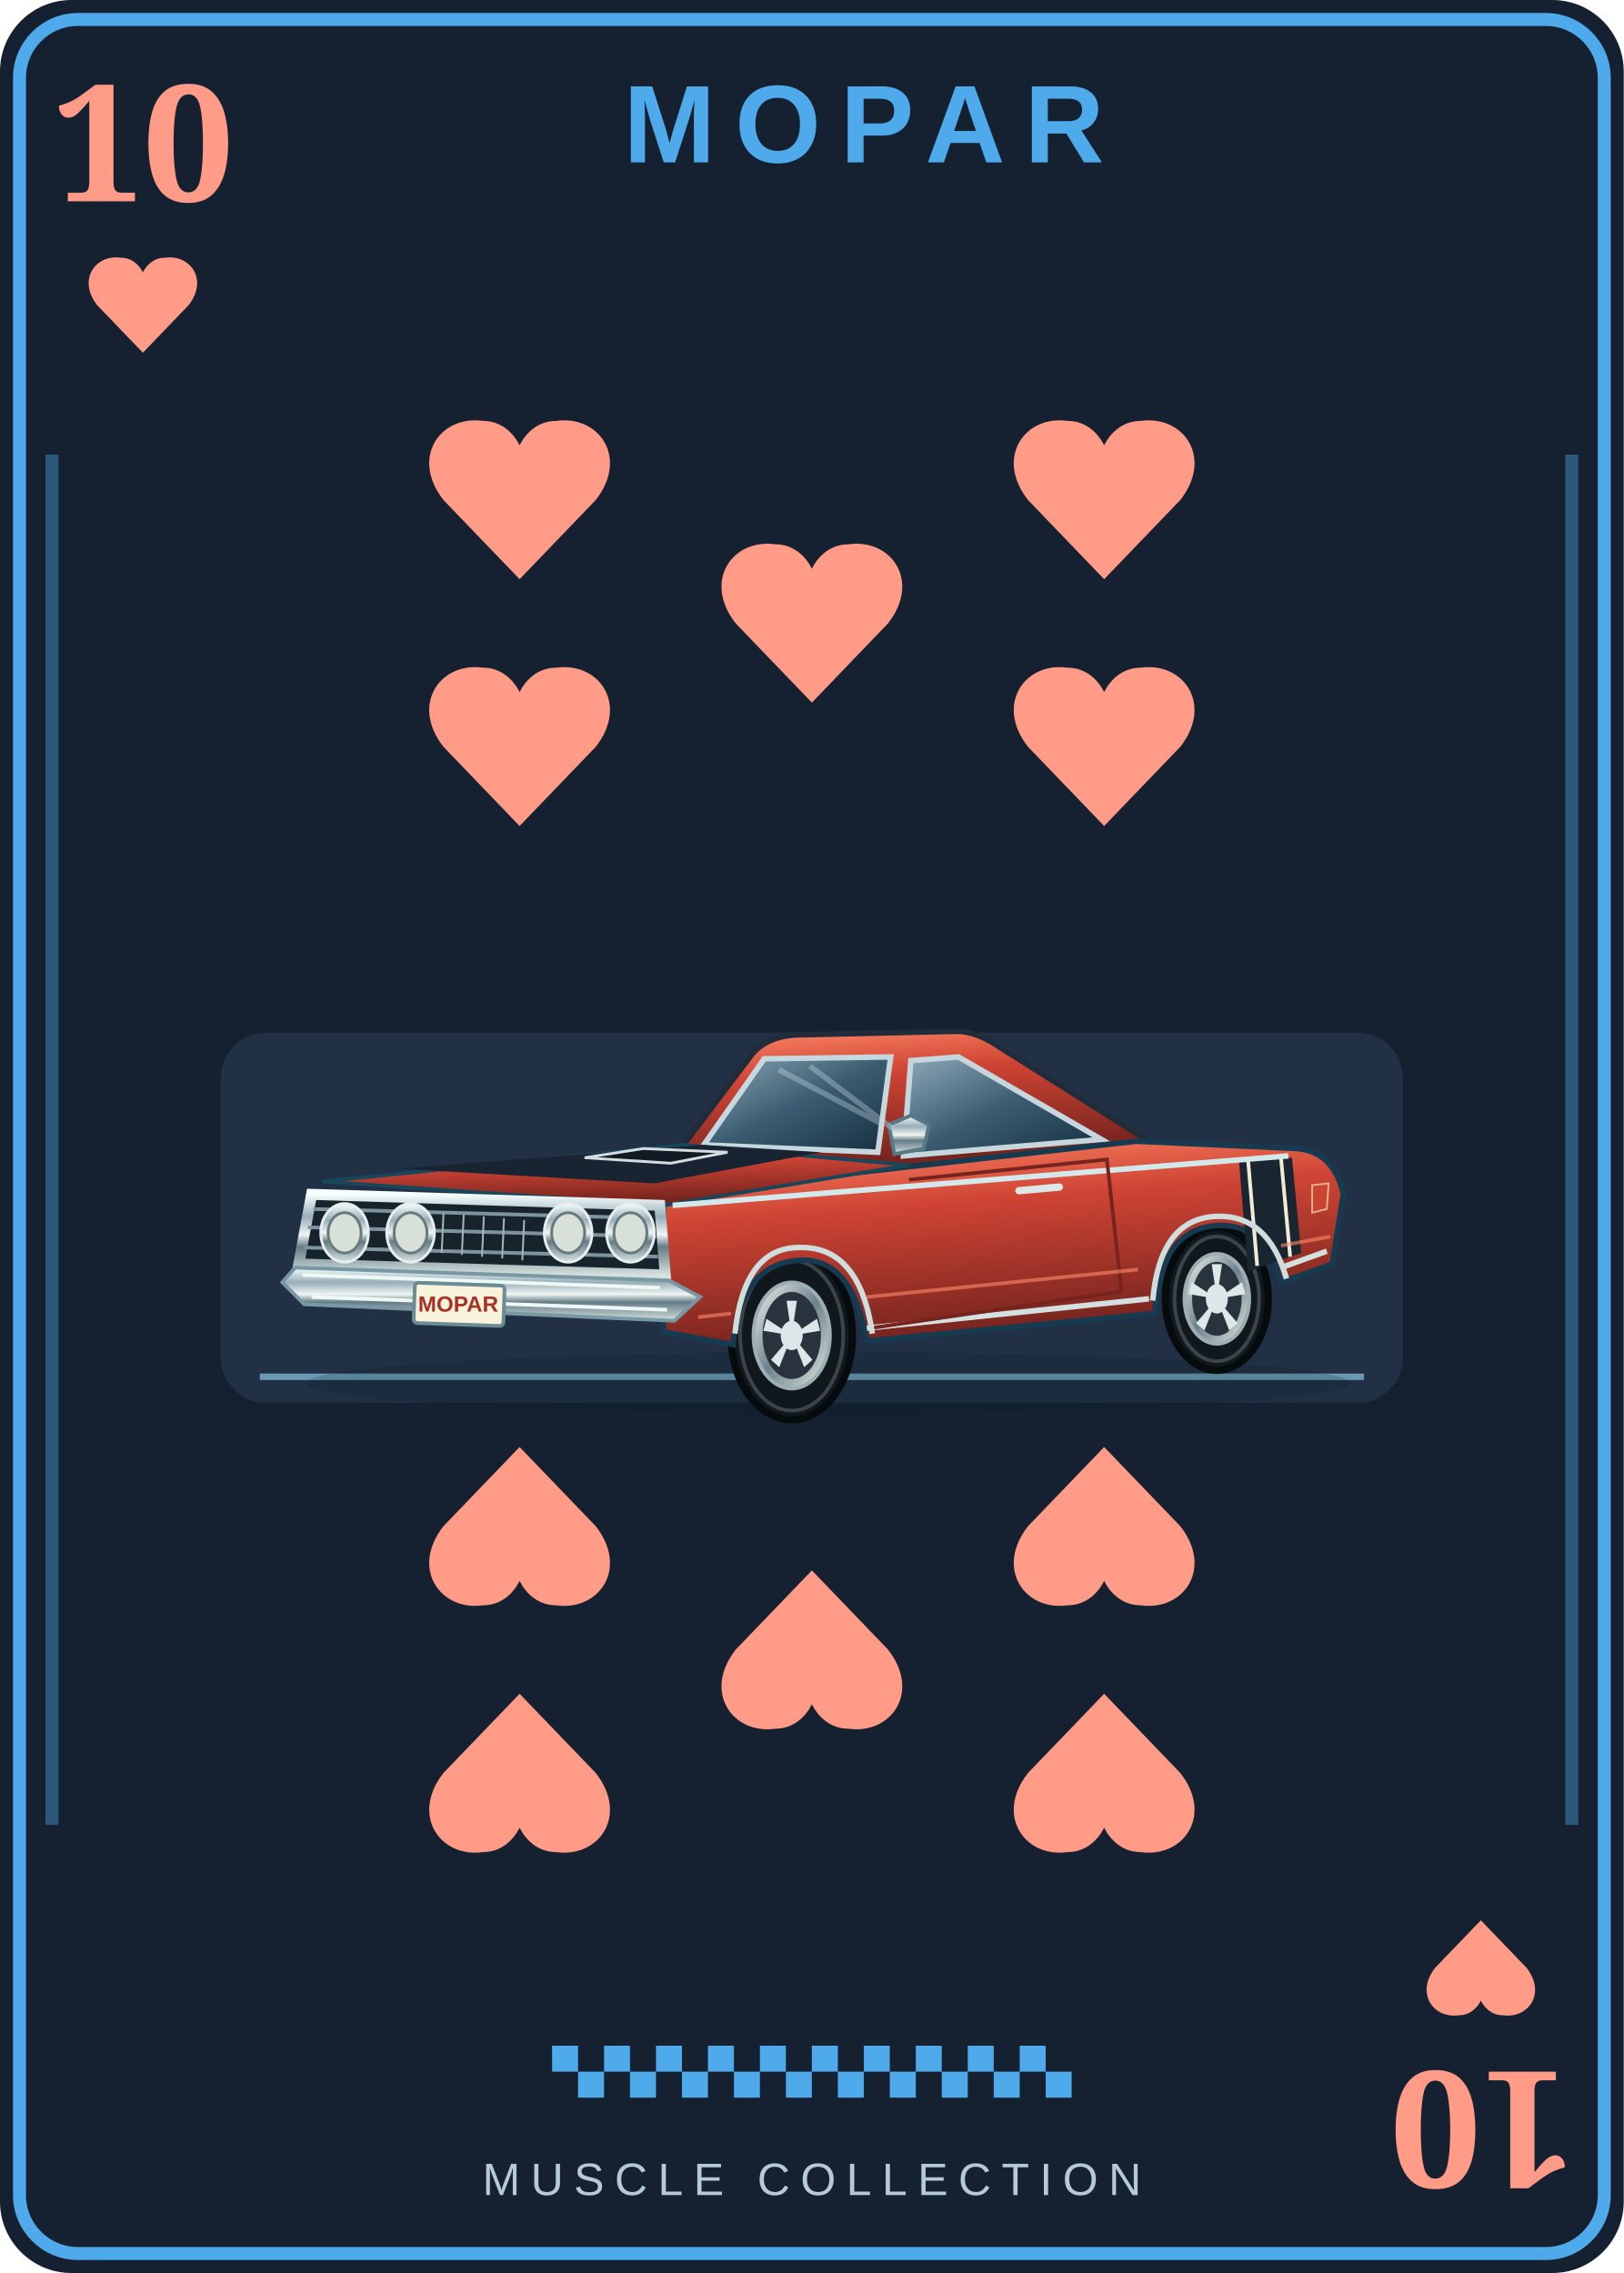
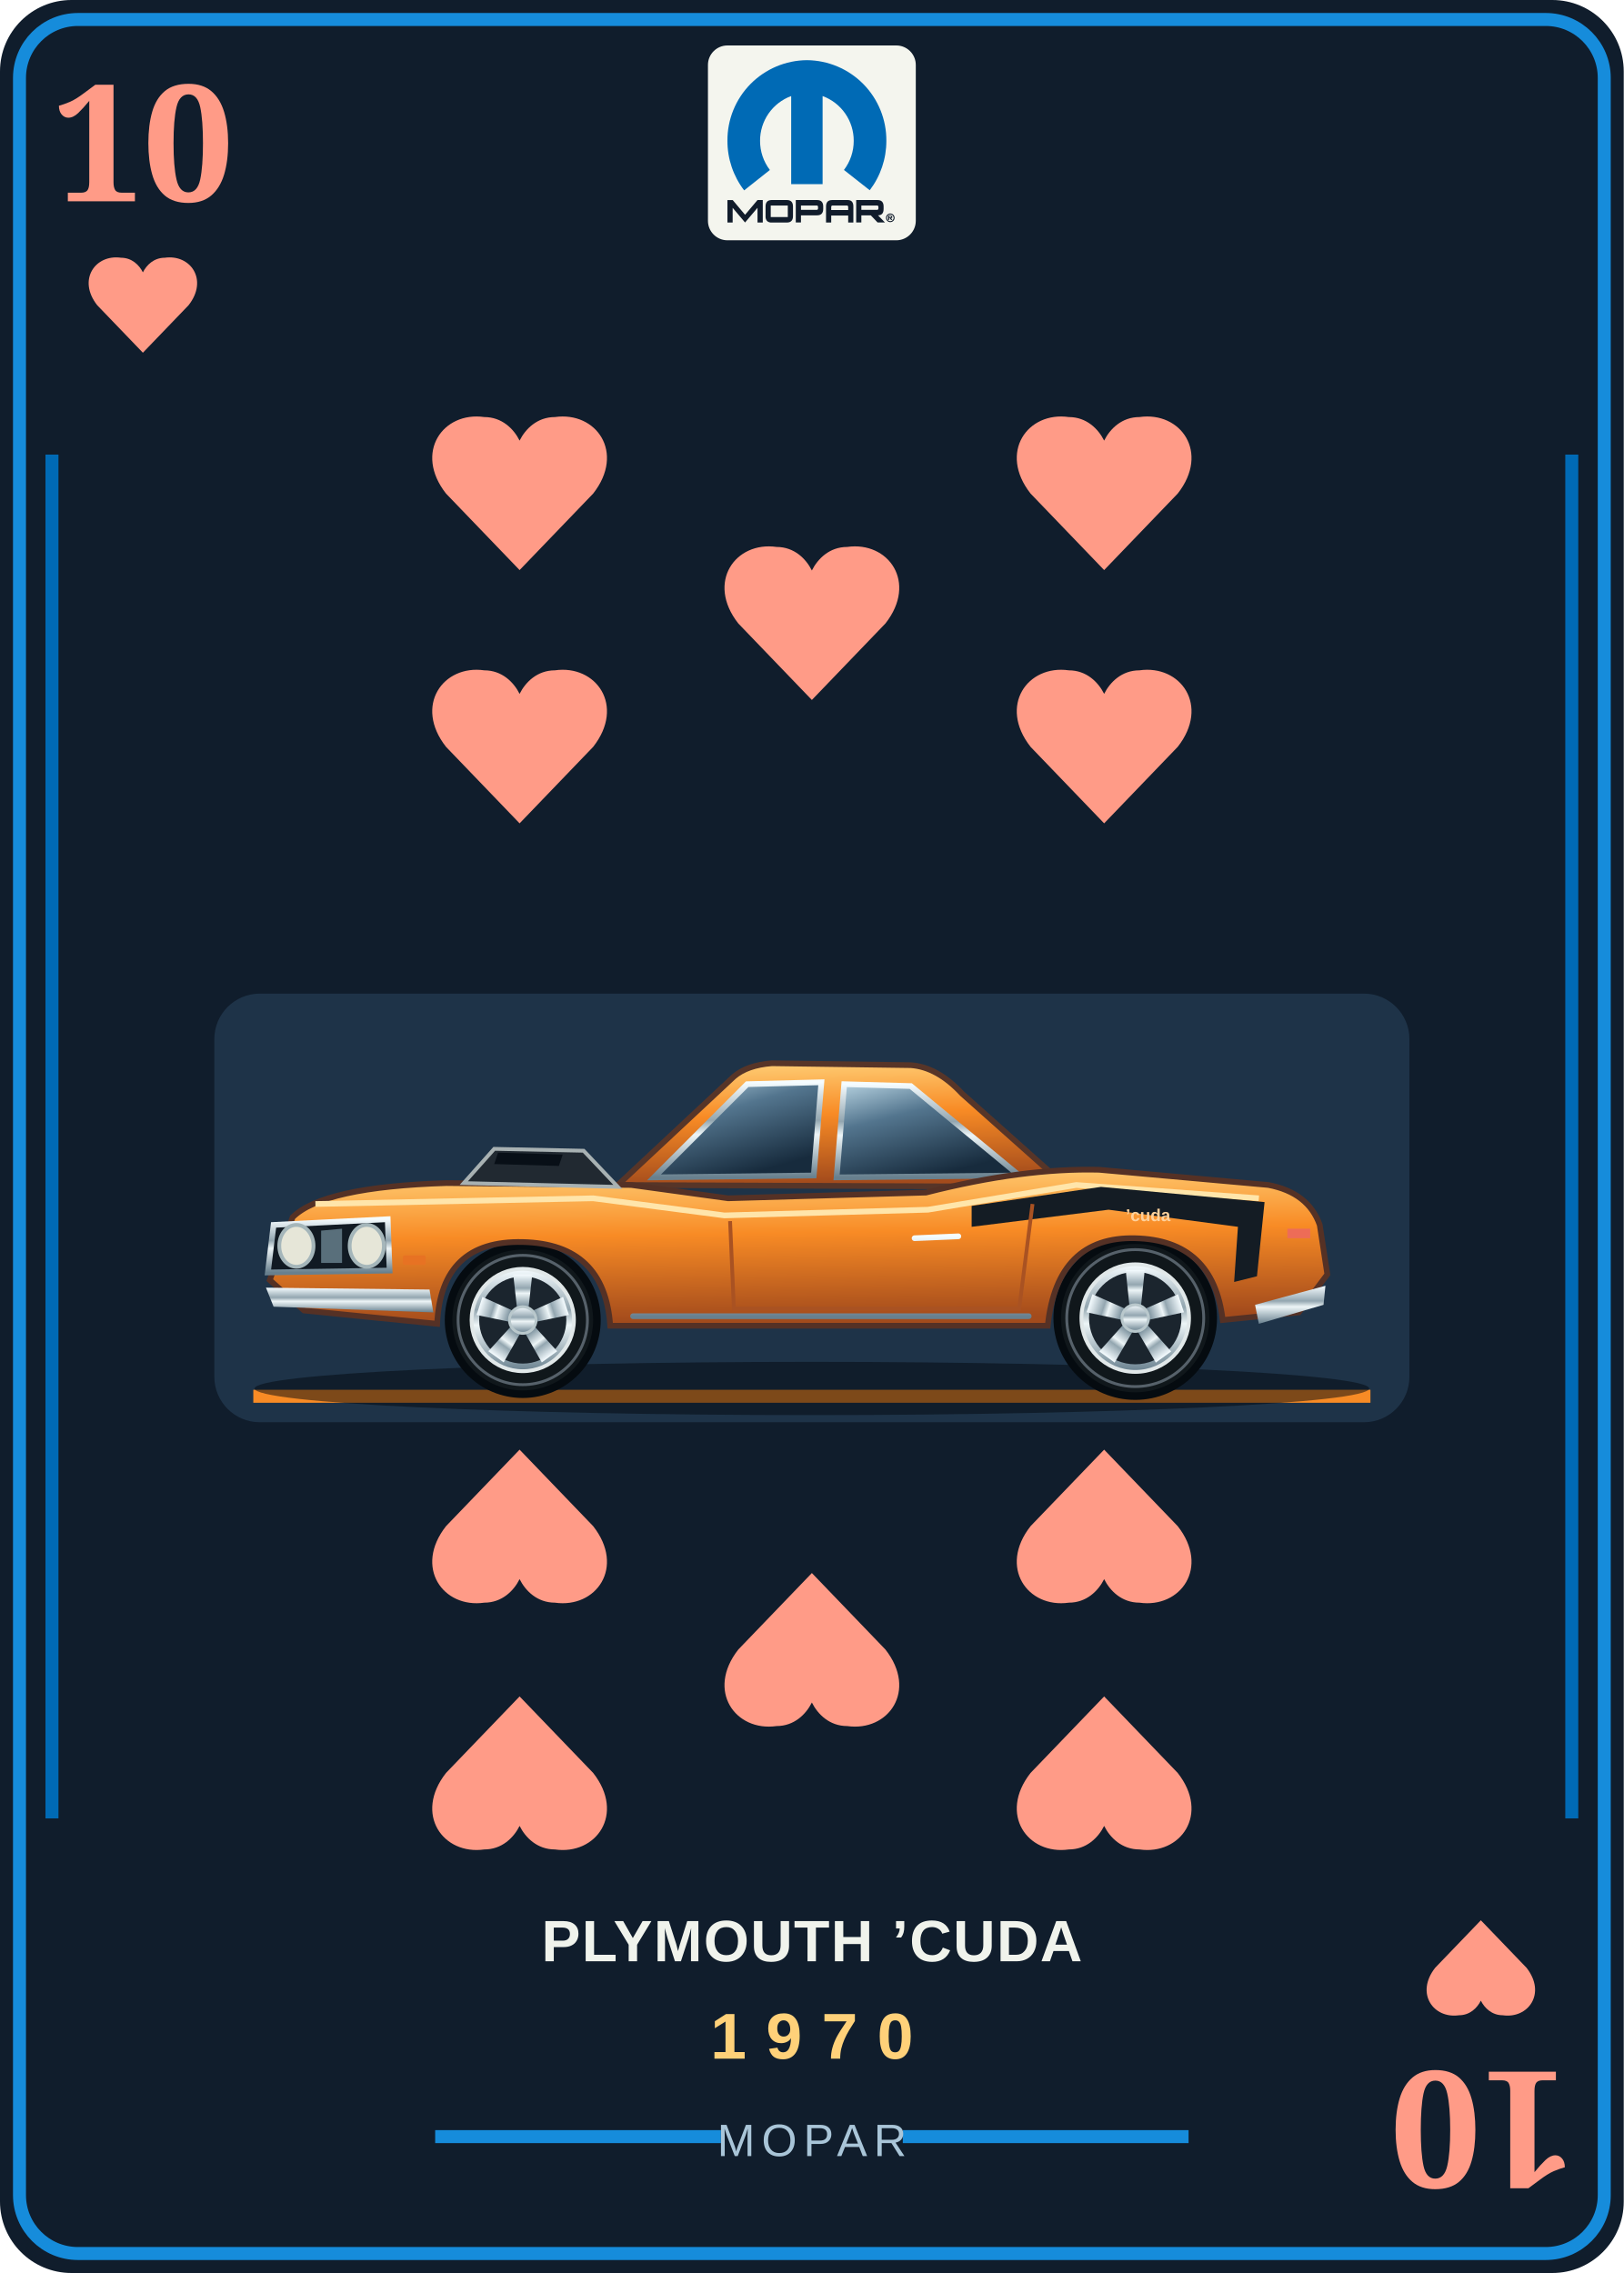
- <svg xmlns="http://www.w3.org/2000/svg" xmlns:xlink="http://www.w3.org/1999/xlink" viewBox="0 0 250 350" role="img" aria-label="10 of H — MOPAR">
-   <rect width="250" height="350" rx="11" fill="#152130" />
-   <rect x="3" y="3" width="244" height="344" rx="9" fill="none" stroke="#4eaaea" stroke-width="2" />
-   <path d="M8 70v211m234-211v211" stroke="#4eaaea" stroke-width="2" opacity=".4" />
-   <text x="133" y="25" text-anchor="middle" fill="#4eaaea" font-family="Arial,sans-serif" font-weight="900" font-size="17" letter-spacing="3">MOPAR</text>
-   <rect x="85" y="315" width="4" height="4" fill="#4eaaea" />
-   <rect x="93" y="315" width="4" height="4" fill="#4eaaea" />
-   <rect x="101" y="315" width="4" height="4" fill="#4eaaea" />
-   <rect x="109" y="315" width="4" height="4" fill="#4eaaea" />
-   <rect x="117" y="315" width="4" height="4" fill="#4eaaea" />
-   <rect x="125" y="315" width="4" height="4" fill="#4eaaea" />
-   <rect x="133" y="315" width="4" height="4" fill="#4eaaea" />
-   <rect x="141" y="315" width="4" height="4" fill="#4eaaea" />
-   <rect x="149" y="315" width="4" height="4" fill="#4eaaea" />
-   <rect x="157" y="315" width="4" height="4" fill="#4eaaea" />
-   <rect x="89" y="319" width="4" height="4" fill="#4eaaea" />
-   <rect x="97" y="319" width="4" height="4" fill="#4eaaea" />
-   <rect x="105" y="319" width="4" height="4" fill="#4eaaea" />
-   <rect x="113" y="319" width="4" height="4" fill="#4eaaea" />
-   <rect x="121" y="319" width="4" height="4" fill="#4eaaea" />
-   <rect x="129" y="319" width="4" height="4" fill="#4eaaea" />
-   <rect x="137" y="319" width="4" height="4" fill="#4eaaea" />
-   <rect x="145" y="319" width="4" height="4" fill="#4eaaea" />
-   <rect x="153" y="319" width="4" height="4" fill="#4eaaea" />
-   <rect x="161" y="319" width="4" height="4" fill="#4eaaea" />
-   <text x="125" y="338" text-anchor="middle" fill="#b5c9d6" font-family="Arial,sans-serif" font-size="7" letter-spacing="1.6">MUSCLE COLLECTION</text>
+ <svg xmlns="http://www.w3.org/2000/svg" xmlns:xlink="http://www.w3.org/1999/xlink" viewBox="0 0 250 350" role="img" aria-label="10 of H — MOPAR, 1970 PLYMOUTH ’CUDA">
  <defs>
    <symbol id="pip" viewBox="0 0 32 32">
      <g fill="#ff9b87">
        <path d="M16 29 3.5 16C-2 9 3 2 10 3c3 0 5 2 6 4 1-2 3-4 6-4 7-1 12 6 6.5 13Z" />
      </g>
    </symbol>
-     <linearGradient id="body-paint" x1="0" y1="0" x2=".25" y2="1">
-       <stop stop-color="#ff8a68" />
-       <stop offset=".38" stop-color="#cf4434" />
-       <stop offset="1" stop-color="#76241e" />
+     <symbol id="mopar-logo" viewBox="0 0 49 48">
+       <path d="M23.058 -0.001C16.896 0.046 11.005 2.539 6.681 6.93C2.356 11.32 -0.047 17.249 -6.73679e-05 23.411C-0.013 28.605 1.692 33.657 4.849 37.782L12.314 31.865C10.46 29.437 9.459 26.466 9.467 23.411C9.456 20.579 10.316 17.812 11.932 15.486C13.548 13.16 15.841 11.388 18.499 10.411V35.973H27.613V10.41C30.271 11.387 32.564 13.159 34.18 15.485C35.796 17.811 36.656 20.578 36.645 23.41C36.652 26.461 35.655 29.429 33.807 31.856L41.29 37.744C44.429 33.626 46.124 28.589 46.112 23.411C46.159 17.249 43.756 11.322 39.433 6.931C35.11 2.541 29.22 0.047 23.058 -0.001Z" fill="#006ab5" />
+       <path d="M0 47.115V40.602H1.536L5.118 44.869L8.726 40.59H10.255V47.115H8.726V42.844L5.114 47.106L1.514 42.845V47.116L0 47.115ZM37.358 47.09H38.858V45.027H41.6L43.572 47.1H45.149C45.333 47.109 45.517 47.105 45.7 47.09C44.359 45.721 43.693 45.032 43.7 45.025C44.776 45.025 45.315 44.403 45.315 43.168V42.462C45.315 41.214 44.719 40.59 43.526 40.59H37.358V47.09ZM38.858 42.179H43.421C43.677 42.179 43.808 42.327 43.808 42.618V42.985C43.808 43.285 43.677 43.436 43.421 43.436H38.861L38.858 42.179ZM36.54 42.452C36.542 41.211 35.993 40.59 34.894 40.59H30.394C29.203 40.59 28.607 41.211 28.607 42.452V47.117H30.113V45.081H35.04V47.117H36.54V42.452ZM30.112 43.49V42.646C30.112 42.334 30.24 42.178 30.496 42.178H34.655C34.911 42.178 35.039 42.334 35.039 42.646V43.49H30.112ZM19.831 47.09H21.337V45.027H25.994C27.194 45.027 27.794 44.405 27.794 43.161V42.461C27.792 41.214 27.192 40.59 25.994 40.59H19.831V47.09ZM21.337 42.179H25.9C26.159 42.179 26.289 42.327 26.289 42.618V42.985C26.289 43.286 26.159 43.436 25.9 43.436H21.34L21.337 42.179ZM17.517 42.633V45.533H12.565V42.181H17.517V42.633ZM17.232 40.59H12.749C11.624 40.627 11.061 41.248 11.062 42.451V45.251C11.014 45.763 11.169 46.273 11.492 46.673C11.679 46.834 11.897 46.956 12.132 47.032C12.366 47.107 12.614 47.135 12.86 47.114H17.333C18.458 47.079 19.021 46.459 19.02 45.255V42.455C19.02 41.212 18.424 40.59 17.232 40.59Z" fill="#111c2b" fill-rule="evenodd" />
+       <path d="M47.252 46.724C47.379 46.724 47.506 46.699 47.623 46.65C47.741 46.6 47.848 46.529 47.938 46.438C48.028 46.348 48.1 46.24 48.148 46.122C48.197 46.004 48.222 45.878 48.221 45.75C48.222 45.622 48.197 45.496 48.148 45.378C48.1 45.26 48.028 45.153 47.938 45.062C47.848 44.972 47.741 44.9 47.623 44.851C47.505 44.802 47.379 44.777 47.252 44.777C47.124 44.777 46.997 44.802 46.879 44.85C46.76 44.899 46.653 44.971 46.562 45.061C46.472 45.152 46.4 45.259 46.351 45.377C46.302 45.495 46.277 45.622 46.277 45.75C46.277 45.878 46.302 46.005 46.351 46.123C46.399 46.242 46.471 46.349 46.562 46.44C46.652 46.53 46.76 46.602 46.878 46.651C46.997 46.7 47.123 46.725 47.252 46.724ZM46 45.75C46 45.418 46.132 45.1 46.367 44.866C46.602 44.632 46.92 44.5 47.252 44.5C47.583 44.501 47.9 44.633 48.134 44.867C48.368 45.101 48.5 45.419 48.5 45.75C48.5 46.081 48.368 46.399 48.134 46.633C47.9 46.868 47.583 47 47.252 47C46.92 47 46.602 46.868 46.367 46.634C46.132 46.4 46 46.082 46 45.75Z" fill="#111c2b" fill-rule="evenodd" />
+       <path d="M46.961 45.853H47.114L47.474 46.377H47.873L47.474 45.831C47.684 45.817 47.85 45.736 47.85 45.505C47.85 45.217 47.61 45.125 47.207 45.125H46.625V46.375H46.961V45.853ZM46.961 45.64V45.333H47.193C47.321 45.333 47.5 45.344 47.5 45.473C47.5 45.601 47.414 45.637 47.264 45.637L46.961 45.64Z" fill="#111c2b" fill-rule="evenodd" />
+     </symbol>
+     <linearGradient id="vehicle-paint" x1="0" y1="0" x2=".1" y2="1">
+       <stop stop-color="#ffd179" />
+       <stop offset=".45" stop-color="#f88b25" />
+       <stop offset="1" stop-color="#a34b1c" />
    </linearGradient>
-     <linearGradient id="chrome" x1="0" y1="0" x2="0" y2="1">
-       <stop stop-color="#f7ffff" />
-       <stop offset=".28" stop-color="#99aeb8" />
-       <stop offset=".5" stop-color="#eff5f3" />
-       <stop offset=".65" stop-color="#647d87" />
-       <stop offset="1" stop-color="#d6e1df" />
+     <linearGradient id="vehicle-chrome" x1="0" y1="0" x2="0" y2="1">
+       <stop stop-color="#f5fcff" />
+       <stop offset=".4" stop-color="#93a6b0" />
+       <stop offset=".55" stop-color="#edf5f7" />
+       <stop offset="1" stop-color="#68808e" />
    </linearGradient>
-     <linearGradient id="wheel-metal" x1="0" y1="0" x2="1" y2="1">
-       <stop stop-color="#f5f8ed" />
-       <stop offset=".5" stop-color="#6e828d" />
-       <stop offset="1" stop-color="#e2ebdf" />
+     <linearGradient id="vehicle-glass" x1="0" y1="0" x2=".5" y2="1">
+       <stop stop-color="#b7d3e1" />
+       <stop offset=".4" stop-color="#53758e" />
+       <stop offset="1" stop-color="#172b3d" />
    </linearGradient>
-     <linearGradient id="glass" x1="0" y1="0" x2="1" y2="1">
-       <stop stop-color="#8daab9" />
-       <stop offset=".5" stop-color="#3b5c70" />
-       <stop offset="1" stop-color="#152e40" />
-     </linearGradient>
-     <symbol id="vehicle" viewBox="0 0 640 280">
-       <ellipse cx="329" cy="248" rx="285" ry="17" fill="#081c29" opacity=".18" />
+     <symbol id="vehicle" data-model="cuda" viewBox="0 0 640 280">
+       <ellipse cx="320" cy="252" rx="293" ry="14" fill="#02080e" opacity=".5" />
      <g>
-         <ellipse cx="541" cy="202" rx="28.08" ry="39" fill="#11181d" stroke="#060b0e" stroke-width="4" />
-         <ellipse cx="541" cy="202" rx="23.08" ry="34" fill="none" stroke="#3c444b" stroke-width="2" />
-         <ellipse cx="541" cy="202" rx="17.69" ry="24.57" fill="url(#wheel-metal)" stroke="#9daeb5" stroke-width="2" />
-         <ellipse cx="541" cy="202" rx="13.514" ry="20.147" fill="#29333d" />
-         <g transform="translate(541 202) scale(.7 .86) translate(-541 -202)">
-           <path d="M541 202l-4-22 8 0Z" fill="#dce7e9" transform="rotate(0 541 202)" />
-           <path d="M541 202l-4-22 8 0Z" fill="#dce7e9" transform="rotate(72 541 202)" />
-           <path d="M541 202l-4-22 8 0Z" fill="#dce7e9" transform="rotate(144 541 202)" />
-           <path d="M541 202l-4-22 8 0Z" fill="#dce7e9" transform="rotate(216 541 202)" />
-           <path d="M541 202l-4-22 8 0Z" fill="#dce7e9" transform="rotate(288 541 202)" />
-         </g>
-         <ellipse cx="541" cy="202" rx="6" ry="8" fill="#dce7e9" />
+         <circle cx="168" cy="216" r="39" fill="#10171b" stroke="#050b10" stroke-width="4" />
+         <circle cx="168" cy="216" r="34" fill="none" stroke="#56616a" stroke-width="1.5" />
+         <circle cx="168" cy="216" r="26.91" fill="url(#vehicle-chrome)" stroke="#e1e8e9" stroke-width="2" />
+         <circle cx="168" cy="216" r="22.91" fill="#1b252e" />
+         <path d="M163 192.09h10l-2 17.91h-6Z" transform="rotate(0 168 216)" fill="url(#vehicle-chrome)" />
+         <path d="M163 192.09h10l-2 17.91h-6Z" transform="rotate(72 168 216)" fill="url(#vehicle-chrome)" />
+         <path d="M163 192.09h10l-2 17.91h-6Z" transform="rotate(144 168 216)" fill="url(#vehicle-chrome)" />
+         <path d="M163 192.09h10l-2 17.91h-6Z" transform="rotate(216 168 216)" fill="url(#vehicle-chrome)" />
+         <path d="M163 192.09h10l-2 17.91h-6Z" transform="rotate(288 168 216)" fill="url(#vehicle-chrome)" />
+         <circle cx="168" cy="216" r="7" fill="url(#vehicle-chrome)" stroke="#b9c8cc" stroke-width="1.5" />
      </g>
      <g>
-         <ellipse cx="309" cy="222" rx="33.12" ry="46" fill="#11181d" stroke="#060b0e" stroke-width="4" />
-         <ellipse cx="309" cy="222" rx="28.12" ry="41" fill="none" stroke="#3c444b" stroke-width="2" />
-         <ellipse cx="309" cy="222" rx="20.866" ry="28.98" fill="url(#wheel-metal)" stroke="#9daeb5" stroke-width="2" />
-         <ellipse cx="309" cy="222" rx="15.939" ry="23.764" fill="#29333d" />
-         <g transform="translate(309 222) scale(.7 .86) translate(-309 -222)">
-           <path d="M309 222l-4-22 8 0Z" fill="#dce7e9" transform="rotate(0 309 222)" />
-           <path d="M309 222l-4-22 8 0Z" fill="#dce7e9" transform="rotate(72 309 222)" />
-           <path d="M309 222l-4-22 8 0Z" fill="#dce7e9" transform="rotate(144 309 222)" />
-           <path d="M309 222l-4-22 8 0Z" fill="#dce7e9" transform="rotate(216 309 222)" />
-           <path d="M309 222l-4-22 8 0Z" fill="#dce7e9" transform="rotate(288 309 222)" />
-         </g>
-         <ellipse cx="309" cy="222" rx="6" ry="8" fill="#dce7e9" />
+         <circle cx="490" cy="215" r="41" fill="#10171b" stroke="#050b10" stroke-width="4" />
+         <circle cx="490" cy="215" r="36" fill="none" stroke="#56616a" stroke-width="1.5" />
+         <circle cx="490" cy="215" r="28.29" fill="url(#vehicle-chrome)" stroke="#e1e8e9" stroke-width="2" />
+         <circle cx="490" cy="215" r="24.29" fill="#1b252e" />
+         <path d="M485 189.71h10l-2 19.29h-6Z" transform="rotate(0 490 215)" fill="url(#vehicle-chrome)" />
+         <path d="M485 189.71h10l-2 19.29h-6Z" transform="rotate(72 490 215)" fill="url(#vehicle-chrome)" />
+         <path d="M485 189.71h10l-2 19.29h-6Z" transform="rotate(144 490 215)" fill="url(#vehicle-chrome)" />
+         <path d="M485 189.71h10l-2 19.29h-6Z" transform="rotate(216 490 215)" fill="url(#vehicle-chrome)" />
+         <path d="M485 189.71h10l-2 19.29h-6Z" transform="rotate(288 490 215)" fill="url(#vehicle-chrome)" />
+         <circle cx="490" cy="215" r="7" fill="url(#vehicle-chrome)" stroke="#b9c8cc" stroke-width="1.5" />
      </g>
-       <path d="M247 122 287 69Q295 59 311 58L399 56Q410 56 423 65L507 118 369 130Z" fill="url(#body-paint)" stroke="#202c39" stroke-width="3" />
-       <path d="m261 118 33-47 69-1-7 52Z" fill="url(#glass)" stroke="#c6d8df" stroke-width="3" />
-       <path d="m374 72 26-2 78 45-108 9Z" fill="url(#glass)" stroke="#c5d6dd" stroke-width="3" />
-       <path d="M239 145 497 116 585 120Q605 122 610 145L604 183 576 193Q568 161 542 162Q510 163 507 210L350 225Q342 179 313 181Q281 183 277 227L239 220Z" fill="url(#body-paint)" stroke="#163b50" stroke-width="3" />
-       <path d="M53 138 250 118 373 129 239 151Z" fill="url(#body-paint)" stroke="#18465a" stroke-width="2" />
-       <path d="m94 131 140 8 91-17-65-4Z" fill="#182431" />
-       <path d="m196 125 47 3 31-6-46-2Z" fill="#121b24" stroke="#d3dce0" stroke-width="1.5" />
-       <path d="m553 126 29-1 5 52-29 10Z" fill="#192530" />
-       <path d="m558 126 5 58m13-59 5 54" stroke="#f2ead4" stroke-width="2" />
-       <path d="m244 151 336-27" fill="none" stroke="#d3e8eb" stroke-width="3" />
-       <path d="m350 218 154-16m72-17 25-9" stroke="#d4e0df" stroke-width="3" />
-       <path d="m373 137 108-11 8 72-137 20" fill="none" stroke="#76241e" stroke-width="2" />
-       <path d="m433 143 22-2" stroke="#dce7e6" stroke-width="4" stroke-linecap="round" />
-       <path d="m258 212 18-2m74-9 148-15m78-13 27-5" fill="none" stroke="#ff8a68" stroke-width="2" opacity=".6" />
-       <path d="M47 145 237 151 240 189 40 183Z" fill="#17242c" stroke="url(#chrome)" stroke-width="6" />
-       <path d="m48 153 184 5M45 163l190 5m-192 6 193 5" stroke="#7d939e" stroke-width="2" />
-       <path d="m119 155-1 22m12-21-1 22m12-21-1 22m12-21-1 22m12-21-1 22" stroke="#a6b5b9" stroke-width="1" />
-       <ellipse cx="65" cy="166" rx="13" ry="16" fill="url(#chrome)" stroke="#e7eeed" stroke-width="1.5" />
-       <ellipse cx="65" cy="166" rx="9" ry="11" fill="#d7e1d9" stroke="#687b7b" stroke-width="1.5" />
-       <ellipse cx="101" cy="166" rx="13" ry="16" fill="url(#chrome)" stroke="#e7eeed" stroke-width="1.5" />
-       <ellipse cx="101" cy="166" rx="9" ry="11" fill="#d7e1d9" stroke="#687b7b" stroke-width="1.5" />
-       <ellipse cx="187" cy="166" rx="13" ry="16" fill="url(#chrome)" stroke="#e7eeed" stroke-width="1.5" />
-       <ellipse cx="187" cy="166" rx="9" ry="11" fill="#d7e1d9" stroke="#687b7b" stroke-width="1.5" />
-       <ellipse cx="221" cy="166" rx="13" ry="16" fill="url(#chrome)" stroke="#e7eeed" stroke-width="1.5" />
-       <ellipse cx="221" cy="166" rx="9" ry="11" fill="#d7e1d9" stroke="#687b7b" stroke-width="1.5" />
-       <path d="m38 185 204 7 17 9-14 13-202-9-12-12Z" fill="url(#chrome)" stroke="#7898a4" stroke-width="2" />
-       <path d="m42 189 195 7m-190 5 194 7" stroke="#eef8f4" stroke-width="2" />
-       <rect x="103" y="194" width="49" height="22" rx="2" fill="#f9f3db" stroke="#6b8b95" stroke-width="2" transform="rotate(2 127 205)" />
-       <text x="127" y="209" text-anchor="middle" fill="#a83228" font-size="12" font-weight="700" font-family="Arial,sans-serif">MOPAR</text>
-       <path d="M278 221q5-47 35-47 33-1 40 47m153-18q4-45 35-46 28-1 38 34" fill="none" stroke="#cfdddd" stroke-width="3" />
-       <path d="m365 123-3-16 12-5 10 5-3 13Z" fill="url(#chrome)" stroke="#567986" stroke-width="2" />
-       <path d="m359 107-57-30m62 32-45-34" stroke="#c5dce4" stroke-width="3" opacity=".36" />
-       <path d="m593 140 9-1-1 14-8 2Z" fill="#c94532" stroke="#dfb08a" stroke-width="1" />
+       <path d="m218 145 61-57q7-6 20-7l73 1q14 1 27 15l55 49Z" fill="url(#vehicle-paint)" stroke="#573528" stroke-width="3" />
+       <path d="m237 141 49-49 39-1-4 49Z" fill="url(#vehicle-glass)" stroke="url(#vehicle-chrome)" stroke-width="3" />
+       <path d="m337 92 35 1 57 47-96 1Z" fill="url(#vehicle-glass)" stroke="url(#vehicle-chrome)" stroke-width="3" />
+       <path data-body="cuda" d="M47 162Q63 146 128 144L225 145 276 152 380 149Q431 136 471 137L560 145Q581 149 587 166L591 192 576 212 536 216Q531 174 490 173T444 219L214 219Q211 176 168 175T123 218L53 211 35 195Z" fill="url(#vehicle-paint)" stroke="#553125" stroke-width="3" />
+       <path d="m59 155 146-3 69 9 107-3 78-13 96 7" fill="none" stroke="#ffe5aa" stroke-width="3" />
+       <path d="m404 156 68-10 86 8-4 39-12 3 2-29-68-9-72 9Z" fill="#141c24" />
+       <text x="485" y="164" font-family="Arial,sans-serif" font-size="9" font-weight="700" fill="#ffd19b">’cuda</text>
+       <path d="m277 164 2 46h150l7-55" fill="none" stroke="#a95222" stroke-width="2" />
+       <path d="m374 173 23-1m-171 42h208" stroke="url(#vehicle-chrome)" stroke-width="3" stroke-linecap="round" />
+       <path d="m37 166 60-3 1 27-64 1Z" fill="#111a23" stroke="url(#vehicle-chrome)" stroke-width="3" />
+       <ellipse cx="49" cy="177" rx="9" ry="11" fill="#e6e6d8" stroke="#a5b6ba" stroke-width="2" />
+       <ellipse cx="86" cy="177" rx="9" ry="11" fill="#e6e6d8" stroke="#a5b6ba" stroke-width="2" />
+       <path d="m62 169 11-1v18H62Z" fill="#596f7b" />
+       <path d="m33 199 86 1 2 12-84-3Z" fill="url(#vehicle-chrome)" />
+       <path d="m553 208 37-10-1 10-34 10Z" fill="url(#vehicle-chrome)" />
+       <path d="m137 144 16-18 47 1 18 19Z" fill="#212931" stroke="#a8b1b2" stroke-width="2" />
+       <path d="m155 128 34 1-2 6-34-1Z" fill="#080f17" />
+       <rect x="105" y="182" width="12" height="5" rx="1" fill="#e77223" />
+       <rect x="570" y="168" width="12" height="5" fill="#ed6c57" />
    </symbol>
  </defs>
+   <rect width="250" height="350" rx="11" fill="#101d2c" />
+   <rect x="3" y="3" width="244" height="344" rx="9" fill="none" stroke="#168cdb" stroke-width="2" />
+   <path d="M8 70v210m234-210v210" stroke="#006ab5" stroke-width="2" />
+   <rect x="109" y="7" width="32" height="30" rx="3" fill="#f4f5ee" />
+   <use xlink:href="#mopar-logo" x="112" y="9" width="26" height="26" />
  <g fill="#ff9b87" text-anchor="middle">
    <text x="22" y="31" font-family="Georgia,serif" font-weight="700" font-size="25">10</text>
    <use xlink:href="#pip" x="13" y="38" width="18" height="18" />
  </g>
  <g transform="rotate(180 125 175)">
    <g fill="#ff9b87" text-anchor="middle">
      <text x="22" y="31" font-family="Georgia,serif" font-weight="700" font-size="25">10</text>
      <use xlink:href="#pip" x="13" y="38" width="18" height="18" />
    </g>
  </g>
+   <text x="125" y="302" text-anchor="middle" fill="#f0f3ec" font-family="Arial,sans-serif" font-size="9" font-weight="700" letter-spacing=".2">PLYMOUTH ’CUDA</text>
+   <text x="125" y="317" text-anchor="middle" fill="#ffd179" font-family="Arial,sans-serif" font-size="10" font-weight="700" letter-spacing="3">1970</text>
+   <path d="M67 329h44m28 0h44" stroke="#168cdb" stroke-width="2" />
+   <text x="125" y="332" text-anchor="middle" fill="#a9c5d8" font-family="Arial,sans-serif" font-size="7" letter-spacing="1">MOPAR</text>
  <g id="main-art">
-     <use xlink:href="#pip" x="65" y="62" width="30" height="30" />
-     <use xlink:href="#pip" x="155" y="62" width="30" height="30" />
-     <use xlink:href="#pip" x="110" y="81" width="30" height="30" />
-     <use xlink:href="#pip" x="65" y="100" width="30" height="30" />
-     <use xlink:href="#pip" x="155" y="100" width="30" height="30" />
-     <use xlink:href="#pip" x="65" y="220" width="30" height="30" transform="rotate(180 80 235)" />
-     <use xlink:href="#pip" x="155" y="220" width="30" height="30" transform="rotate(180 170 235)" />
-     <use xlink:href="#pip" x="110" y="239" width="30" height="30" transform="rotate(180 125 254)" />
-     <use xlink:href="#pip" x="65" y="258" width="30" height="30" transform="rotate(180 80 273)" />
-     <use xlink:href="#pip" x="155" y="258" width="30" height="30" transform="rotate(180 170 273)" />
-     <rect x="34" y="159" width="182" height="57" rx="7" fill="#213044" />
-     <path d="M40 212h170" stroke="#6b98b4" stroke-width="1" />
-     <use xlink:href="#vehicle" x="22" y="143" width="206" height="79" />
+     <use xlink:href="#pip" x="65.5" y="61.5" width="29" height="29" />
+     <use xlink:href="#pip" x="155.5" y="61.5" width="29" height="29" />
+     <use xlink:href="#pip" x="110.5" y="81.5" width="29" height="29" />
+     <use xlink:href="#pip" x="65.5" y="100.5" width="29" height="29" />
+     <use xlink:href="#pip" x="155.5" y="100.5" width="29" height="29" />
+     <use xlink:href="#pip" x="65.5" y="220.5" width="29" height="29" transform="rotate(180 80 235)" />
+     <use xlink:href="#pip" x="155.5" y="220.5" width="29" height="29" transform="rotate(180 170 235)" />
+     <use xlink:href="#pip" x="110.5" y="239.5" width="29" height="29" transform="rotate(180 125 254)" />
+     <use xlink:href="#pip" x="65.5" y="258.5" width="29" height="29" transform="rotate(180 80 273)" />
+     <use xlink:href="#pip" x="155.5" y="258.5" width="29" height="29" transform="rotate(180 170 273)" />
+     <rect x="33" y="153" width="184" height="66" rx="7" fill="#1e3348" />
+     <path d="M39 215h172" stroke="#f88b25" stroke-width="2" />
+     <use xlink:href="#vehicle" x="20" y="140" width="210" height="82" />
  </g>
</svg>
